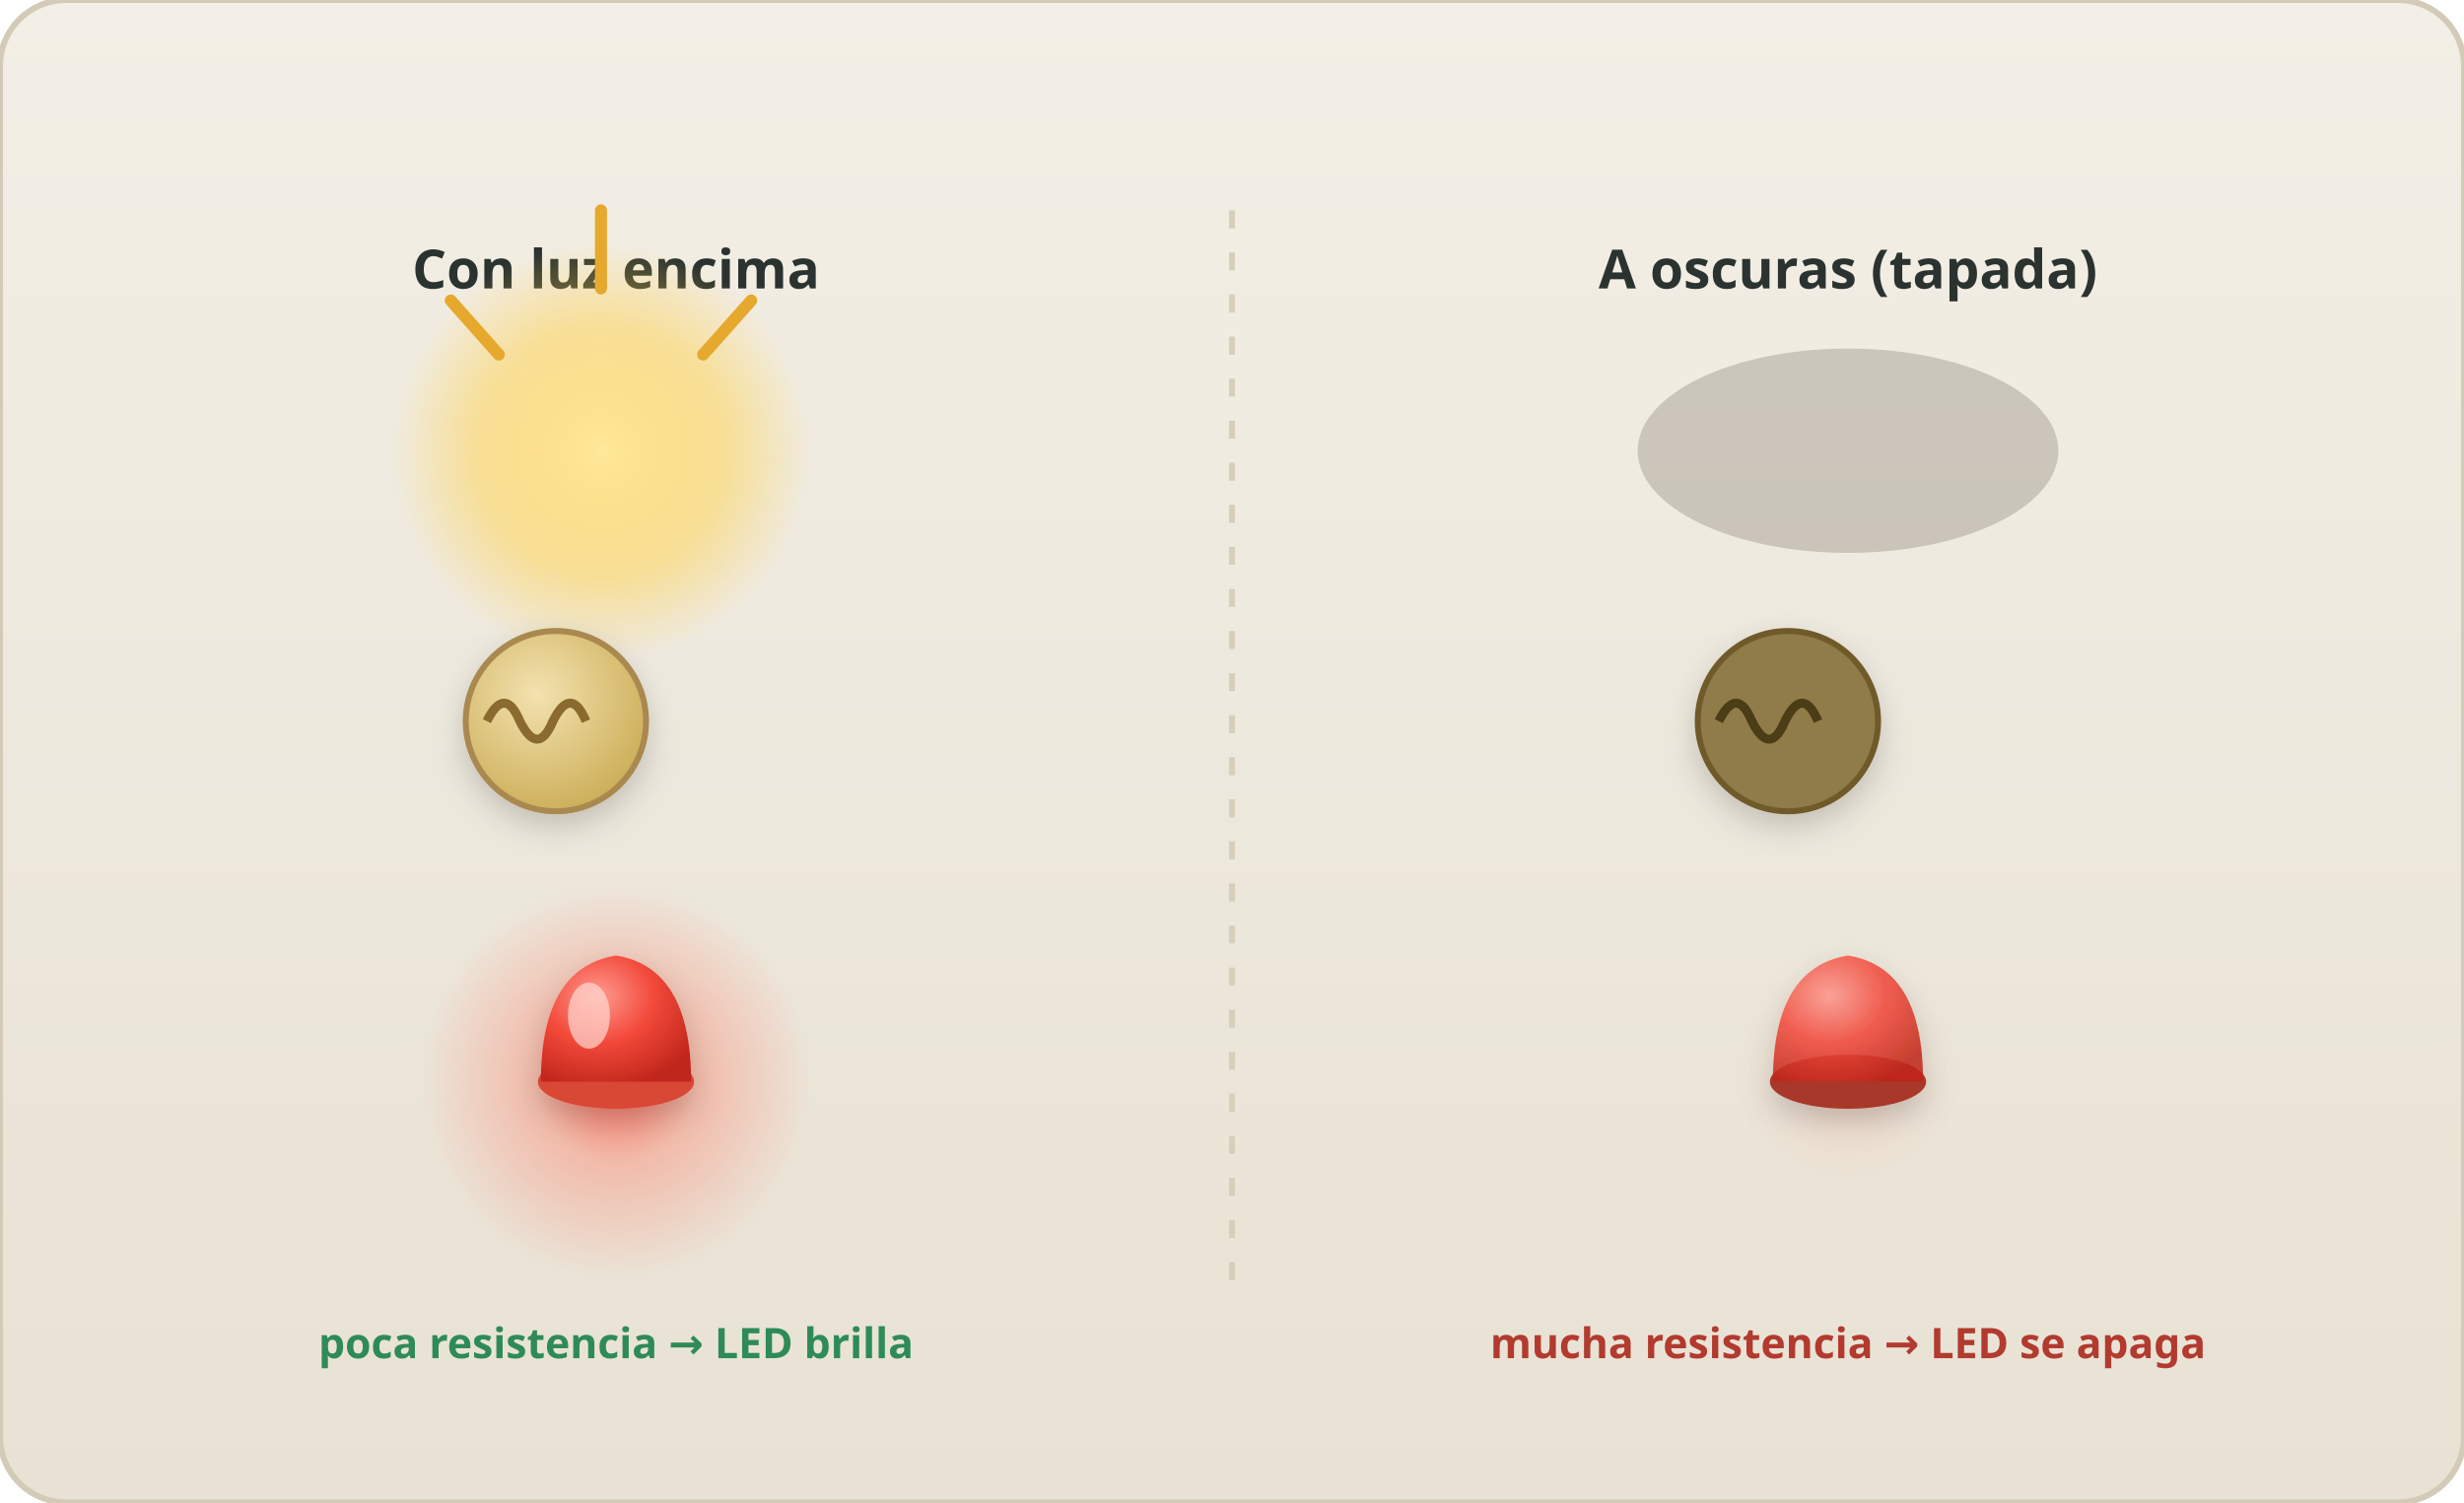
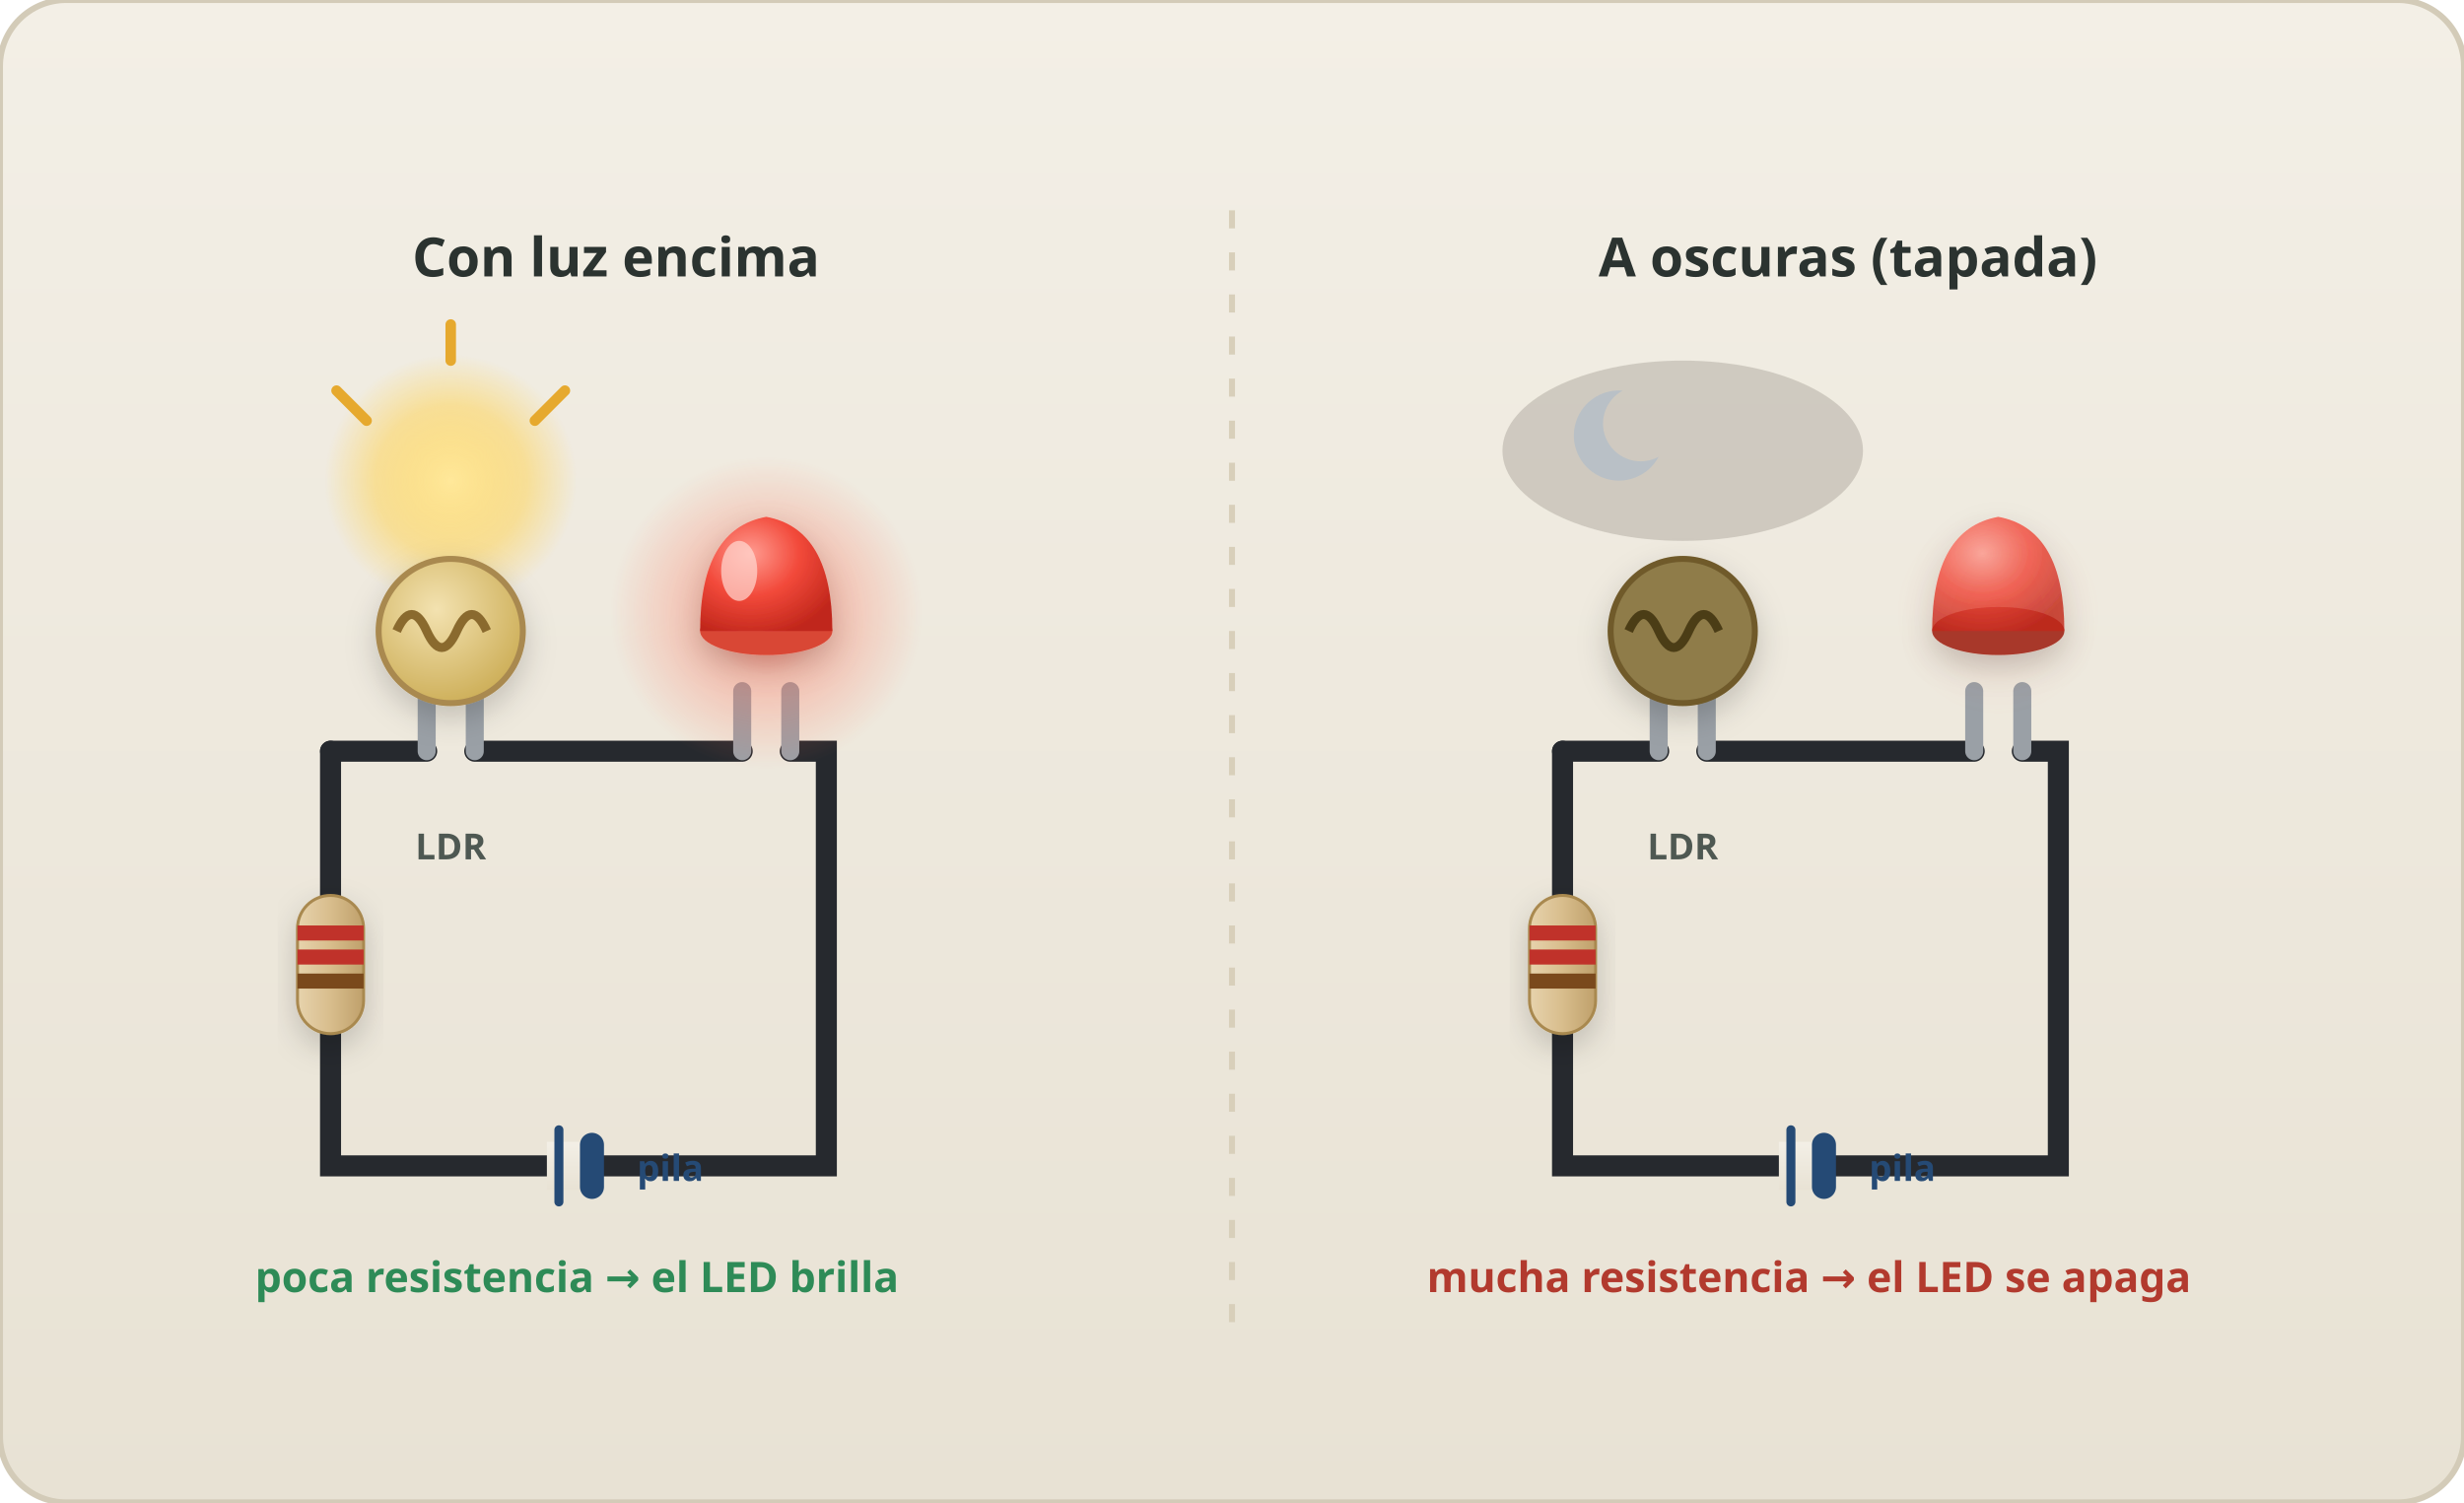
<svg xmlns="http://www.w3.org/2000/svg" viewBox="0 0 820 500" width="820" height="500" font-family="'Segoe UI',system-ui,sans-serif">
  <defs>
    <linearGradient id="panel" x1="0" y1="0" x2="0" y2="1">
      <stop offset="0" stop-color="#f3efe6" />
      <stop offset="1" stop-color="#e8e2d4" />
    </linearGradient>
    <radialGradient id="glowB" cx="0.5" cy="0.5" r="0.5">
      <stop offset="0" stop-color="#ff5a4d" stop-opacity="0.85" />
      <stop offset="0.4" stop-color="#ff6a52" stop-opacity="0.35" />
      <stop offset="1" stop-color="#ff6a52" stop-opacity="0" />
    </radialGradient>
    <radialGradient id="glowLow" cx="0.5" cy="0.5" r="0.5">
      <stop offset="0" stop-color="#ff5a4d" stop-opacity="0.16" />
      <stop offset="0.5" stop-color="#ff6a52" stop-opacity="0.05" />
      <stop offset="1" stop-color="#ff6a52" stop-opacity="0" />
    </radialGradient>
    <radialGradient id="dome" cx="0.38" cy="0.32" r="0.75">
      <stop offset="0" stop-color="#ff9a8f" />
      <stop offset="0.5" stop-color="#f2493a" />
      <stop offset="1" stop-color="#c0261b" />
    </radialGradient>
    <radialGradient id="sun" cx="0.5" cy="0.5" r="0.5">
      <stop offset="0" stop-color="#ffe89a" />
      <stop offset="0.6" stop-color="#ffd24d" stop-opacity="0.5" />
      <stop offset="1" stop-color="#ffd24d" stop-opacity="0" />
    </radialGradient>
    <radialGradient id="ldrHead" cx="0.4" cy="0.35" r="0.75">
      <stop offset="0" stop-color="#f3e2b0" />
      <stop offset="1" stop-color="#c9a94f" />
    </radialGradient>
-     <linearGradient id="leg" x1="0" y1="0" x2="1" y2="0">
-       <stop offset="0" stop-color="#cfd3d6" />
-       <stop offset="0.5" stop-color="#9aa0a6" />
-       <stop offset="1" stop-color="#c4c9cd" />
+     <linearGradient id="resB10" x1="0" y1="0" x2="1" y2="0">
+       <stop offset="0" stop-color="#e7d3ad" />
+       <stop offset="0.5" stop-color="#d8bd8c" />
+       <stop offset="1" stop-color="#bfa06b" />
    </linearGradient>
    <filter id="soft" x="-30%" y="-30%" width="160%" height="160%">
      <feDropShadow dx="0" dy="4" stdDeviation="5" flood-color="#000" flood-opacity="0.18" />
    </filter>
  </defs>
  <rect x="0" y="0" width="820" height="500" rx="22" fill="url(#panel)" />
  <rect x="0" y="0" width="820" height="500" rx="22" fill="none" stroke="#d3cbb8" stroke-width="2" />
-   <line x1="410" y1="70" x2="410" y2="430" stroke="#d8cfba" stroke-width="2" stroke-dasharray="6 8" />
-   <text x="205" y="96" text-anchor="middle" font-size="18" font-weight="800" fill="#2b3330">Con luz encima</text>
-   <text x="615" y="96" text-anchor="middle" font-size="18" font-weight="800" fill="#2b3330">A oscuras (tapada)</text>
+   <line x1="410" y1="70" x2="410" y2="440" stroke="#d8cfba" stroke-width="2" stroke-dasharray="6 8" />
+   <text x="205" y="92" text-anchor="middle" font-size="18" font-weight="800" fill="#2b3330">Con luz encima</text>
+   <text x="615" y="92" text-anchor="middle" font-size="18" font-weight="800" fill="#2b3330">A oscuras (tapada)</text>
  <g>
-     <circle cx="200" cy="150" r="70" fill="url(#sun)" />
-     <g stroke="#e6a92e" stroke-width="4" stroke-linecap="round">
-       <line x1="200" y1="70" x2="200" y2="96" />
-       <line x1="150" y1="100" x2="166" y2="118" />
-       <line x1="250" y1="100" x2="234" y2="118" />
+     <g stroke="#26292e" stroke-width="7" fill="none" stroke-linecap="round">
+       <path d="M110 250 H 142" />
+       <path d="M158 250 H 247" />
+       <path d="M263 250 H 275 V 388 H 110 V 250" />
    </g>
-     <g filter="url(#soft)" transform="translate(150,200)">
-       <line x1="18" y1="60" x2="18" y2="96" stroke="url(#leg)" stroke-width="6" />
-       <line x1="52" y1="60" x2="52" y2="96" stroke="url(#leg)" stroke-width="6" />
-       <circle cx="35" cy="40" r="30" fill="url(#ldrHead)" stroke="#a98950" stroke-width="2" />
-       <path d="M12 40 q6 -12 11 0 q6 12 11 0 q6 -12 11 0" fill="none" stroke="#8a6a2e" stroke-width="3" />
+     <circle cx="150" cy="160" r="42" fill="url(#sun)" />
+     <g stroke="#e6a92e" stroke-width="3.5" stroke-linecap="round">
+       <line x1="150" y1="108" x2="150" y2="120" />
+       <line x1="112" y1="130" x2="122" y2="140" />
+       <line x1="188" y1="130" x2="178" y2="140" />
    </g>
-     <circle cx="205" cy="360" r="66" fill="url(#glowB)" />
+     <g stroke="#f0c04a" stroke-width="3" stroke-linecap="round" opacity="0.85">
+       <line x1="160" y1="192" x2="150" y2="214" />
+     </g>
+     <line x1="142" y1="250" x2="142" y2="230" stroke="#9aa0a6" stroke-width="6" stroke-linecap="round" />
+     <line x1="158" y1="250" x2="158" y2="230" stroke="#9aa0a6" stroke-width="6" stroke-linecap="round" />
    <g filter="url(#soft)">
-       <ellipse cx="205" cy="360" rx="26" ry="9" fill="#d94636" />
-       <path d="M180 360 Q180 322 205 318 Q230 322 230 360 Z" fill="url(#dome)" />
-       <ellipse cx="196" cy="338" rx="7" ry="11" fill="#ffd9d2" opacity="0.7" />
+       <circle cx="150" cy="210" r="24" fill="url(#ldrHead)" stroke="#a98950" stroke-width="2" />
+       <path d="M132 210 q5 -11 10 0 q5 11 10 0 q5 -11 10 0" fill="none" stroke="#8a6a2e" stroke-width="3" />
    </g>
-     <text x="205" y="452" text-anchor="middle" font-size="14" font-weight="700" fill="#2e8b57">poca resistencia → LED brilla</text>
+     <text x="150" y="286" text-anchor="middle" font-size="12" font-weight="700" fill="#4E5852">LDR</text>
+     <line x1="247" y1="250" x2="247" y2="230" stroke="#9aa0a6" stroke-width="6" stroke-linecap="round" />
+     <line x1="263" y1="250" x2="263" y2="230" stroke="#9aa0a6" stroke-width="6" stroke-linecap="round" />
+     <circle cx="255" cy="204" r="52" fill="url(#glowB)" />
+     <g filter="url(#soft)">
+       <ellipse cx="255" cy="210" rx="22" ry="8" fill="#d94636" />
+       <path d="M233 210 Q233 176 255 172 Q277 176 277 210 Z" fill="url(#dome)" />
+       <ellipse cx="246" cy="190" rx="6" ry="10" fill="#ffd9d2" opacity="0.7" />
+     </g>
+     <g filter="url(#soft)">
+       <rect x="99" y="298" width="22" height="46" rx="11" fill="url(#resB10)" stroke="#a98950" />
+       <rect x="99" y="308" width="22" height="5" fill="#c0322a" />
+       <rect x="99" y="316" width="22" height="5" fill="#c0322a" />
+       <rect x="99" y="324" width="22" height="5" fill="#7a4a1e" />
+     </g>
+     <rect x="182" y="380" width="18" height="16" fill="url(#panel)" />
+     <line x1="186" y1="376" x2="186" y2="400" stroke="#254a75" stroke-width="3" stroke-linecap="round" />
+     <line x1="197" y1="381" x2="197" y2="395" stroke="#254a75" stroke-width="8" stroke-linecap="round" />
+     <text x="212" y="393" font-size="12" font-weight="700" fill="#254a75">pila</text>
+     <text x="192" y="430" text-anchor="middle" font-size="14" font-weight="700" fill="#2e8b57">poca resistencia → el LED brilla</text>
  </g>
  <g>
-     <ellipse cx="615" cy="150" rx="70" ry="34" fill="#5a5348" opacity="0.25" />
-     <g filter="url(#soft)" transform="translate(560,200)">
-       <line x1="18" y1="60" x2="18" y2="96" stroke="url(#leg)" stroke-width="6" />
-       <line x1="52" y1="60" x2="52" y2="96" stroke="url(#leg)" stroke-width="6" />
-       <circle cx="35" cy="40" r="30" fill="#8f7c48" stroke="#6f5a2c" stroke-width="2" />
-       <path d="M12 40 q6 -12 11 0 q6 12 11 0 q6 -12 11 0" fill="none" stroke="#4c3d18" stroke-width="3" />
+     <g stroke="#26292e" stroke-width="7" fill="none" stroke-linecap="round">
+       <path d="M520 250 H 552" />
+       <path d="M568 250 H 657" />
+       <path d="M673 250 H 685 V 388 H 520 V 250" />
    </g>
-     <circle cx="615" cy="360" r="40" fill="url(#glowLow)" />
+     <ellipse cx="560" cy="150" rx="60" ry="30" fill="#5a5348" opacity="0.22" />
+     <path d="M540 130 a15 15 0 1 0 12 22 a11 11 0 1 1 -12 -22 Z" fill="#b9c0c6" />
+     <line x1="552" y1="250" x2="552" y2="230" stroke="#9aa0a6" stroke-width="6" stroke-linecap="round" />
+     <line x1="568" y1="250" x2="568" y2="230" stroke="#9aa0a6" stroke-width="6" stroke-linecap="round" />
    <g filter="url(#soft)">
-       <ellipse cx="615" cy="360" rx="26" ry="9" fill="#a8382b" />
-       <path d="M590 360 Q590 322 615 318 Q640 322 640 360 Z" fill="url(#dome)" opacity="0.85" />
+       <circle cx="560" cy="210" r="24" fill="#8f7c48" stroke="#6f5a2c" stroke-width="2" />
+       <path d="M542 210 q5 -11 10 0 q5 11 10 0 q5 -11 10 0" fill="none" stroke="#4c3d18" stroke-width="3" />
    </g>
-     <text x="615" y="452" text-anchor="middle" font-size="14" font-weight="700" fill="#b23a2e">mucha resistencia → LED se apaga</text>
+     <text x="560" y="286" text-anchor="middle" font-size="12" font-weight="700" fill="#4E5852">LDR</text>
+     <line x1="657" y1="250" x2="657" y2="230" stroke="#9aa0a6" stroke-width="6" stroke-linecap="round" />
+     <line x1="673" y1="250" x2="673" y2="230" stroke="#9aa0a6" stroke-width="6" stroke-linecap="round" />
+     <circle cx="665" cy="204" r="34" fill="url(#glowLow)" />
+     <g filter="url(#soft)">
+       <ellipse cx="665" cy="210" rx="22" ry="8" fill="#a8382b" />
+       <path d="M643 210 Q643 176 665 172 Q687 176 687 210 Z" fill="url(#dome)" opacity="0.8" />
+     </g>
+     <g filter="url(#soft)">
+       <rect x="509" y="298" width="22" height="46" rx="11" fill="url(#resB10)" stroke="#a98950" />
+       <rect x="509" y="308" width="22" height="5" fill="#c0322a" />
+       <rect x="509" y="316" width="22" height="5" fill="#c0322a" />
+       <rect x="509" y="324" width="22" height="5" fill="#7a4a1e" />
+     </g>
+     <rect x="592" y="380" width="18" height="16" fill="url(#panel)" />
+     <line x1="596" y1="376" x2="596" y2="400" stroke="#254a75" stroke-width="3" stroke-linecap="round" />
+     <line x1="607" y1="381" x2="607" y2="395" stroke="#254a75" stroke-width="8" stroke-linecap="round" />
+     <text x="622" y="393" font-size="12" font-weight="700" fill="#254a75">pila</text>
+     <text x="602" y="430" text-anchor="middle" font-size="14" font-weight="700" fill="#b23a2e">mucha resistencia → el LED se apaga</text>
  </g>
</svg>
